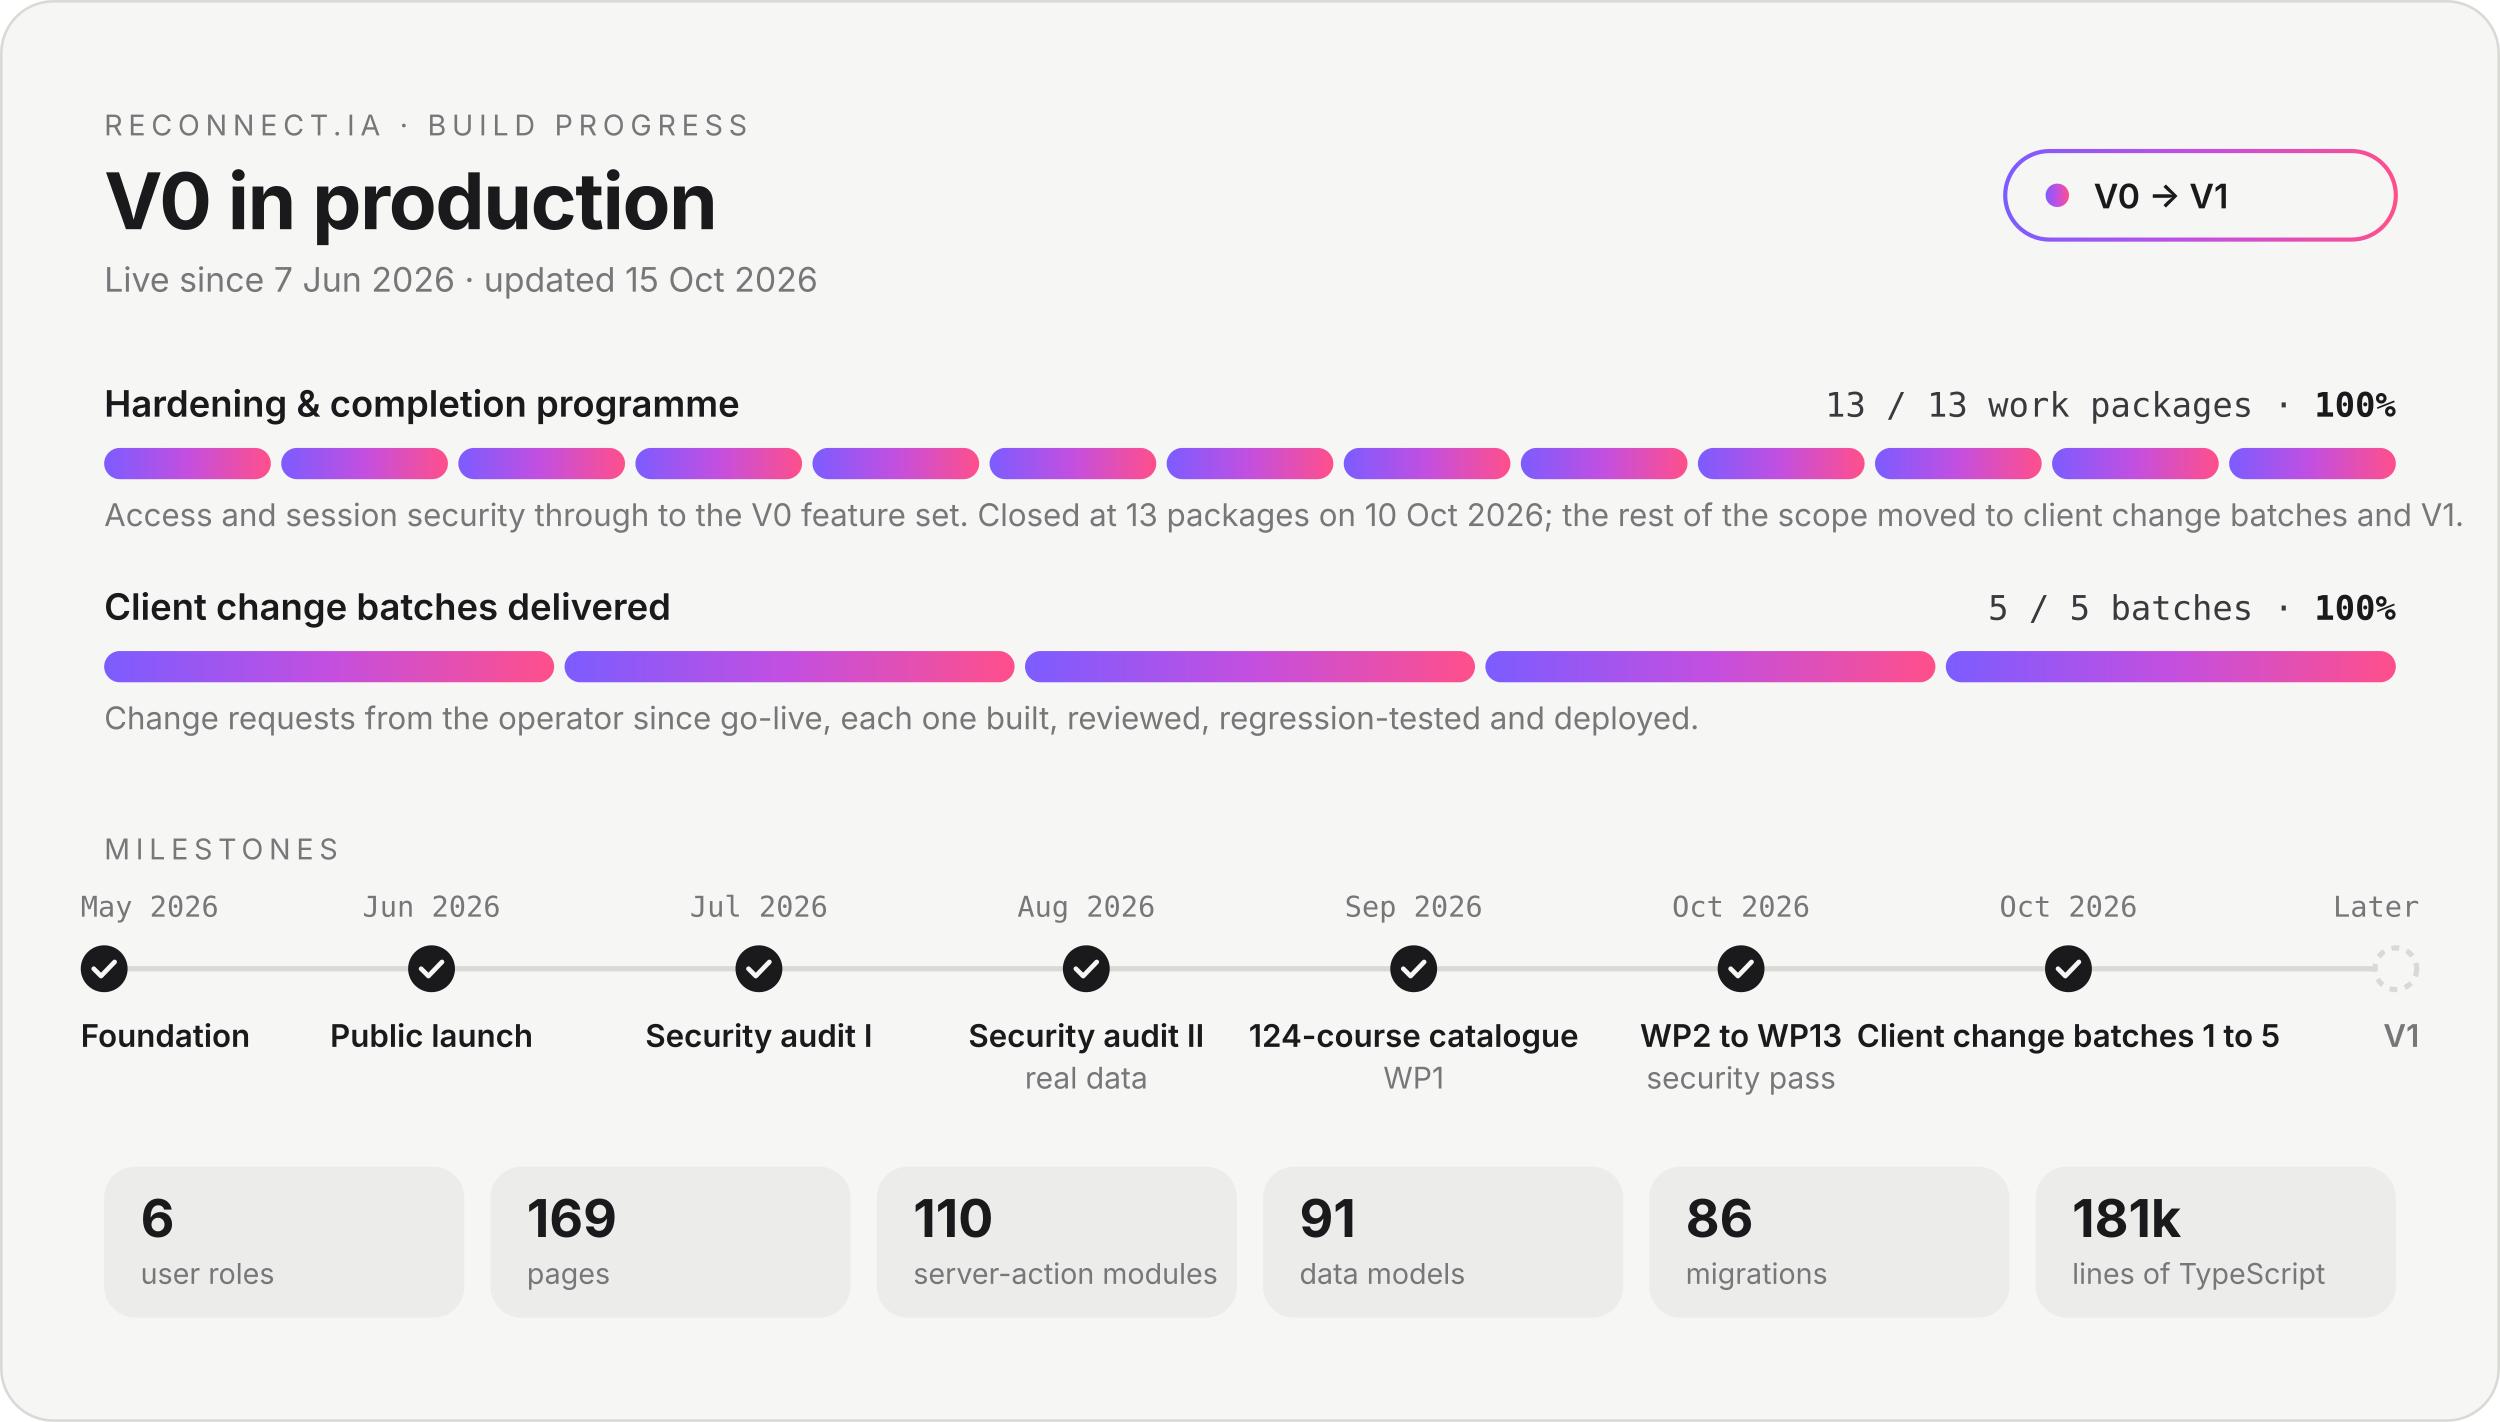
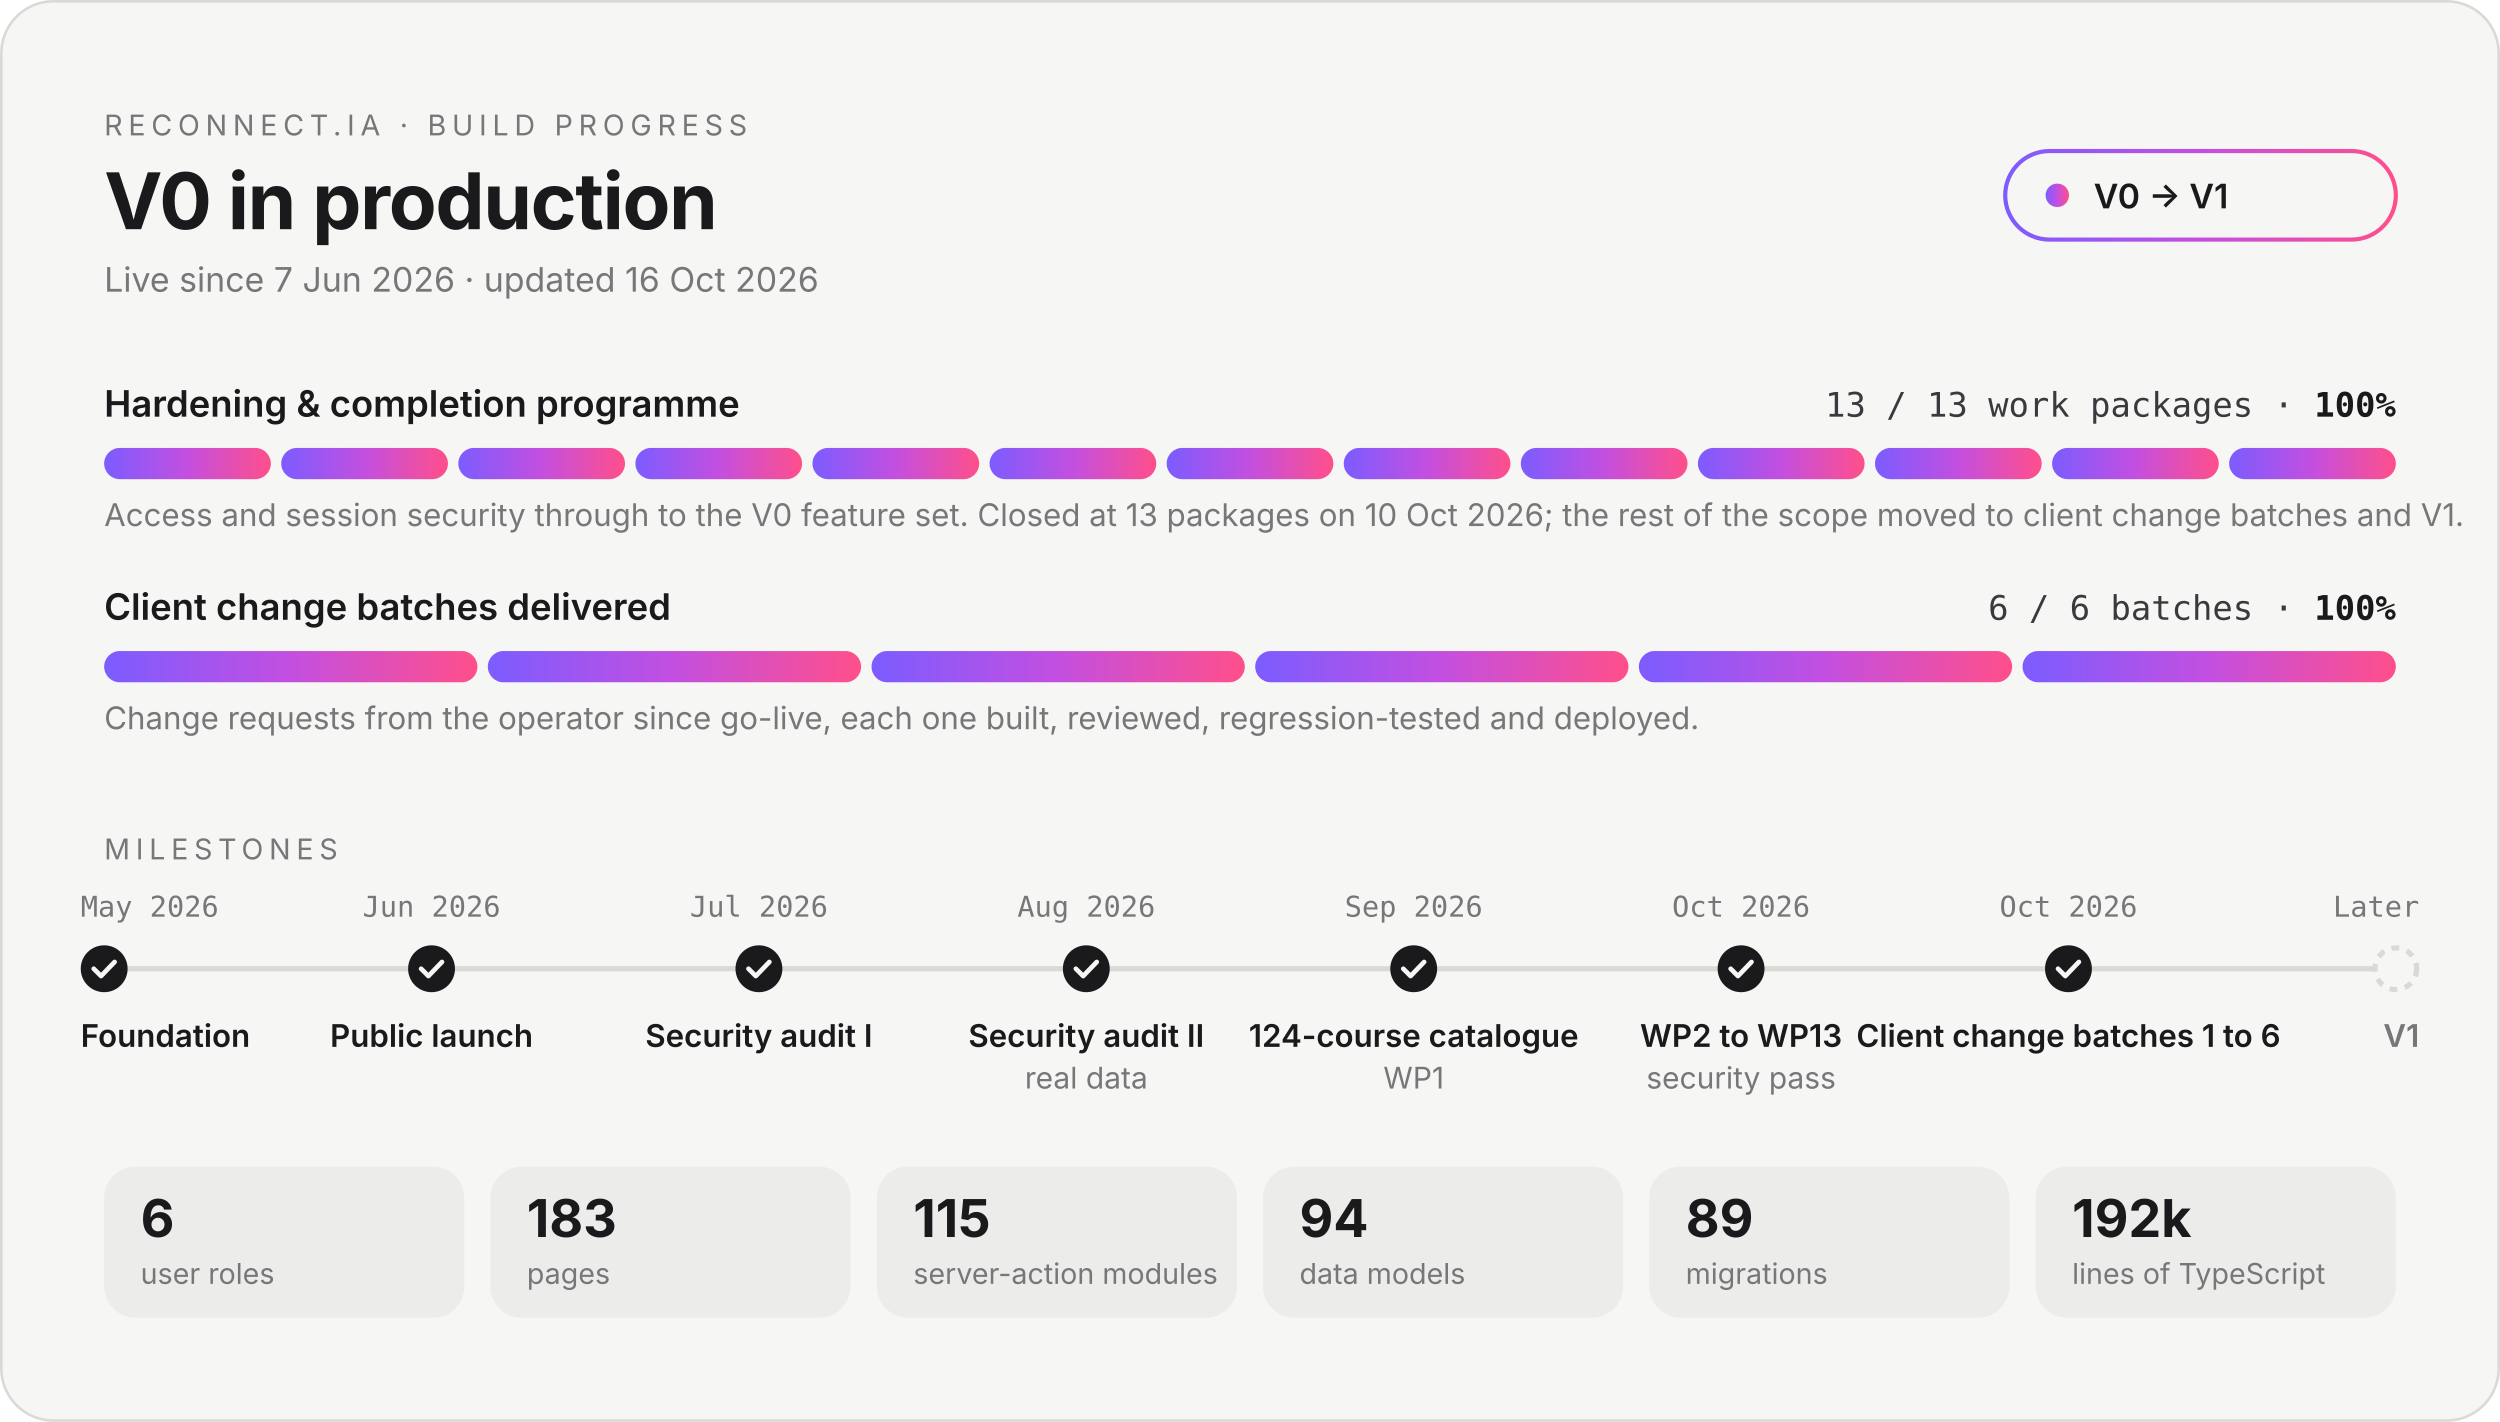
<svg xmlns="http://www.w3.org/2000/svg" width="960" height="546" viewBox="0 0 960 546" role="img" aria-label="Reconnect.iA build progress">
  <defs>
    <linearGradient id="gL" x1="0" x2="1" y1="0" y2="0">
      <stop offset="0" stop-color="#7C5CFF" />
      <stop offset="0.5" stop-color="#C34FE0" />
      <stop offset="1" stop-color="#FF4F8B" />
    </linearGradient>
  </defs>
  <rect x="0.5" y="0.5" width="959" height="545" rx="20" fill="#F6F6F4" stroke="#D9D9D6" />
  <text x="40" y="52" font-family="Inter, -apple-system, 'Segoe UI', Helvetica, Arial, sans-serif" font-size="11" letter-spacing="2.2" fill="#77777A">RECONNECT.IA · BUILD PROGRESS</text>
  <text x="40" y="88" font-family="Inter, -apple-system, 'Segoe UI', Helvetica, Arial, sans-serif" font-size="30" font-weight="700" letter-spacing="-0.5" fill="#1A1A1C">V0 in production</text>
-   <text x="40" y="112" font-family="Inter, -apple-system, 'Segoe UI', Helvetica, Arial, sans-serif" font-size="13" fill="#77777A">Live since 7 Jun 2026 · updated 15 Oct 2026</text>
+   <text x="40" y="112" font-family="Inter, -apple-system, 'Segoe UI', Helvetica, Arial, sans-serif" font-size="13" fill="#77777A">Live since 7 Jun 2026 · updated 16 Oct 2026</text>
  <rect x="770" y="58" width="150" height="34" rx="17" fill="none" stroke="url(#gL)" stroke-width="1.6" />
  <circle cx="790" cy="75" r="4.5" fill="url(#gL)">
    <animate attributeName="opacity" values="1;.35;1" dur="2.4s" repeatCount="indefinite" />
  </circle>
  <text x="804" y="80" font-family="Inter, -apple-system, 'Segoe UI', Helvetica, Arial, sans-serif" font-size="13" font-weight="600" fill="#1A1A1C">V0 → V1</text>
  <text x="40" y="160" font-family="Inter, -apple-system, 'Segoe UI', Helvetica, Arial, sans-serif" font-size="14" font-weight="600" fill="#1A1A1C">Hardening &amp; completion programme</text>
  <text x="920" y="160" text-anchor="end" font-family="'JetBrains Mono', ui-monospace, SFMono-Regular, Consolas, monospace" font-size="13" fill="#3A3A3E">13 / 13 work packages · <tspan font-weight="700" fill="#1A1A1C">100%</tspan>
  </text>
  <rect x="40.00" y="172" width="64.00" height="12" rx="6" fill="url(#gL)" />
  <rect x="108.00" y="172" width="64.00" height="12" rx="6" fill="url(#gL)" />
  <rect x="176.00" y="172" width="64.00" height="12" rx="6" fill="url(#gL)" />
  <rect x="244.00" y="172" width="64.00" height="12" rx="6" fill="url(#gL)" />
  <rect x="312.00" y="172" width="64.00" height="12" rx="6" fill="url(#gL)" />
  <rect x="380.00" y="172" width="64.00" height="12" rx="6" fill="url(#gL)" />
  <rect x="448.00" y="172" width="64.00" height="12" rx="6" fill="url(#gL)" />
  <rect x="516.00" y="172" width="64.00" height="12" rx="6" fill="url(#gL)" />
  <rect x="584.00" y="172" width="64.00" height="12" rx="6" fill="url(#gL)" />
  <rect x="652.00" y="172" width="64.00" height="12" rx="6" fill="url(#gL)" />
  <rect x="720.00" y="172" width="64.00" height="12" rx="6" fill="url(#gL)" />
  <rect x="788.00" y="172" width="64.00" height="12" rx="6" fill="url(#gL)" />
  <rect x="856.00" y="172" width="64.00" height="12" rx="6" fill="url(#gL)" />
  <text x="40" y="202" font-family="Inter, -apple-system, 'Segoe UI', Helvetica, Arial, sans-serif" font-size="12" fill="#77777A">Access and session security through to the V0 feature set. Closed at 13 packages on 10 Oct 2026; the rest of the scope moved to client change batches and V1.</text>
  <text x="40" y="238" font-family="Inter, -apple-system, 'Segoe UI', Helvetica, Arial, sans-serif" font-size="14" font-weight="600" fill="#1A1A1C">Client change batches delivered</text>
-   <text x="920" y="238" text-anchor="end" font-family="'JetBrains Mono', ui-monospace, SFMono-Regular, Consolas, monospace" font-size="13" fill="#3A3A3E">5 / 5 batches · <tspan font-weight="700" fill="#1A1A1C">100%</tspan>
+   <text x="920" y="238" text-anchor="end" font-family="'JetBrains Mono', ui-monospace, SFMono-Regular, Consolas, monospace" font-size="13" fill="#3A3A3E">6 / 6 batches · <tspan font-weight="700" fill="#1A1A1C">100%</tspan>
  </text>
-   <rect x="40.00" y="250" width="172.80" height="12" rx="6" fill="url(#gL)" />
-   <rect x="216.80" y="250" width="172.80" height="12" rx="6" fill="url(#gL)" />
-   <rect x="393.60" y="250" width="172.80" height="12" rx="6" fill="url(#gL)" />
-   <rect x="570.40" y="250" width="172.80" height="12" rx="6" fill="url(#gL)" />
-   <rect x="747.20" y="250" width="172.80" height="12" rx="6" fill="url(#gL)" />
+   <rect x="40.00" y="250" width="143.33" height="12" rx="6" fill="url(#gL)" />
+   <rect x="187.33" y="250" width="143.33" height="12" rx="6" fill="url(#gL)" />
+   <rect x="334.67" y="250" width="143.33" height="12" rx="6" fill="url(#gL)" />
+   <rect x="482.00" y="250" width="143.33" height="12" rx="6" fill="url(#gL)" />
+   <rect x="629.33" y="250" width="143.33" height="12" rx="6" fill="url(#gL)" />
+   <rect x="776.67" y="250" width="143.33" height="12" rx="6" fill="url(#gL)" />
  <text x="40" y="280" font-family="Inter, -apple-system, 'Segoe UI', Helvetica, Arial, sans-serif" font-size="12" fill="#77777A">Change requests from the operator since go-live, each one built, reviewed, regression-tested and deployed.</text>
  <text x="40" y="330" font-family="Inter, -apple-system, 'Segoe UI', Helvetica, Arial, sans-serif" font-size="11" letter-spacing="2.2" fill="#77777A">MILESTONES</text>
  <line x1="40" y1="372" x2="920" y2="372" stroke="#D9D9D6" stroke-width="2" />
  <line x1="40" y1="372" x2="794.286" y2="372" stroke="url(#gL)" stroke-width="3" />
  <text x="31" y="352" text-anchor="start" font-family="'JetBrains Mono', ui-monospace, SFMono-Regular, Consolas, monospace" font-size="11" fill="#77777A">May 2026</text>
  <circle cx="40" cy="372" r="9" fill="#1A1A1C" />
  <path d="M36 372 l2.8 2.8 l5.2 -5.4" fill="none" stroke="#F6F6F4" stroke-width="1.8" stroke-linecap="round" stroke-linejoin="round" />
  <text x="31" y="402" text-anchor="start" font-family="Inter, -apple-system, 'Segoe UI', Helvetica, Arial, sans-serif" font-size="12" font-weight="600" fill="#1A1A1C">Foundation</text>
  <text x="165.714" y="352" text-anchor="middle" font-family="'JetBrains Mono', ui-monospace, SFMono-Regular, Consolas, monospace" font-size="11" fill="#77777A">Jun 2026</text>
  <circle cx="165.714" cy="372" r="9" fill="#1A1A1C" />
  <path d="M161.714 372 l2.8 2.8 l5.2 -5.4" fill="none" stroke="#F6F6F4" stroke-width="1.8" stroke-linecap="round" stroke-linejoin="round" />
  <text x="165.714" y="402" text-anchor="middle" font-family="Inter, -apple-system, 'Segoe UI', Helvetica, Arial, sans-serif" font-size="12" font-weight="600" fill="#1A1A1C">Public launch</text>
  <text x="291.429" y="352" text-anchor="middle" font-family="'JetBrains Mono', ui-monospace, SFMono-Regular, Consolas, monospace" font-size="11" fill="#77777A">Jul 2026</text>
  <circle cx="291.429" cy="372" r="9" fill="#1A1A1C" />
  <path d="M287.429 372 l2.8 2.8 l5.2 -5.4" fill="none" stroke="#F6F6F4" stroke-width="1.8" stroke-linecap="round" stroke-linejoin="round" />
  <text x="291.429" y="402" text-anchor="middle" font-family="Inter, -apple-system, 'Segoe UI', Helvetica, Arial, sans-serif" font-size="12" font-weight="600" fill="#1A1A1C">Security audit I</text>
  <text x="417.143" y="352" text-anchor="middle" font-family="'JetBrains Mono', ui-monospace, SFMono-Regular, Consolas, monospace" font-size="11" fill="#77777A">Aug 2026</text>
  <circle cx="417.143" cy="372" r="9" fill="#1A1A1C" />
  <path d="M413.143 372 l2.8 2.8 l5.2 -5.4" fill="none" stroke="#F6F6F4" stroke-width="1.8" stroke-linecap="round" stroke-linejoin="round" />
  <text x="417.143" y="402" text-anchor="middle" font-family="Inter, -apple-system, 'Segoe UI', Helvetica, Arial, sans-serif" font-size="12" font-weight="600" fill="#1A1A1C">Security audit II</text>
  <text x="417.143" y="418" text-anchor="middle" font-family="Inter, -apple-system, 'Segoe UI', Helvetica, Arial, sans-serif" font-size="11.5" fill="#77777A">real data</text>
  <text x="542.857" y="352" text-anchor="middle" font-family="'JetBrains Mono', ui-monospace, SFMono-Regular, Consolas, monospace" font-size="11" fill="#77777A">Sep 2026</text>
  <circle cx="542.857" cy="372" r="9" fill="#1A1A1C" />
  <path d="M538.857 372 l2.8 2.8 l5.2 -5.4" fill="none" stroke="#F6F6F4" stroke-width="1.8" stroke-linecap="round" stroke-linejoin="round" />
  <text x="542.857" y="402" text-anchor="middle" font-family="Inter, -apple-system, 'Segoe UI', Helvetica, Arial, sans-serif" font-size="12" font-weight="600" fill="#1A1A1C">124-course catalogue</text>
  <text x="542.857" y="418" text-anchor="middle" font-family="Inter, -apple-system, 'Segoe UI', Helvetica, Arial, sans-serif" font-size="11.5" fill="#77777A">WP1</text>
  <text x="668.571" y="352" text-anchor="middle" font-family="'JetBrains Mono', ui-monospace, SFMono-Regular, Consolas, monospace" font-size="11" fill="#77777A">Oct 2026</text>
  <circle cx="668.571" cy="372" r="9" fill="#1A1A1C" />
  <path d="M664.571 372 l2.8 2.8 l5.2 -5.4" fill="none" stroke="#F6F6F4" stroke-width="1.8" stroke-linecap="round" stroke-linejoin="round" />
  <text x="668.571" y="402" text-anchor="middle" font-family="Inter, -apple-system, 'Segoe UI', Helvetica, Arial, sans-serif" font-size="12" font-weight="600" fill="#1A1A1C">WP2 to WP13</text>
  <text x="668.571" y="418" text-anchor="middle" font-family="Inter, -apple-system, 'Segoe UI', Helvetica, Arial, sans-serif" font-size="11.5" fill="#77777A">security pass</text>
  <text x="794.286" y="352" text-anchor="middle" font-family="'JetBrains Mono', ui-monospace, SFMono-Regular, Consolas, monospace" font-size="11" fill="#77777A">Oct 2026</text>
  <circle cx="794.286" cy="372" r="9" fill="#1A1A1C" />
  <path d="M790.286 372 l2.8 2.8 l5.2 -5.4" fill="none" stroke="#F6F6F4" stroke-width="1.8" stroke-linecap="round" stroke-linejoin="round" />
-   <text x="794.286" y="402" text-anchor="middle" font-family="Inter, -apple-system, 'Segoe UI', Helvetica, Arial, sans-serif" font-size="12" font-weight="600" fill="#1A1A1C">Client change batches 1 to 5</text>
+   <text x="794.286" y="402" text-anchor="middle" font-family="Inter, -apple-system, 'Segoe UI', Helvetica, Arial, sans-serif" font-size="12" font-weight="600" fill="#1A1A1C">Client change batches 1 to 6</text>
  <text x="929" y="352" text-anchor="end" font-family="'JetBrains Mono', ui-monospace, SFMono-Regular, Consolas, monospace" font-size="11" fill="#77777A">Later</text>
  <circle cx="920" cy="372" r="8" fill="#F6F6F4" stroke="#D9D9D6" stroke-width="2" stroke-dasharray="3 3" />
  <text x="929" y="402" text-anchor="end" font-family="Inter, -apple-system, 'Segoe UI', Helvetica, Arial, sans-serif" font-size="12" font-weight="600" fill="#77777A">V1</text>
  <rect x="40.0" y="448" width="138.3" height="58" rx="12" fill="#ECECEA" />
  <text x="54.0" y="475" font-family="Inter, -apple-system, 'Segoe UI', Helvetica, Arial, sans-serif" font-size="20" font-weight="700" fill="#1A1A1C">6</text>
  <text x="54.0" y="493" font-family="Inter, -apple-system, 'Segoe UI', Helvetica, Arial, sans-serif" font-size="11" fill="#77777A">user roles</text>
  <rect x="188.3" y="448" width="138.3" height="58" rx="12" fill="#ECECEA" />
-   <text x="202.3" y="475" font-family="Inter, -apple-system, 'Segoe UI', Helvetica, Arial, sans-serif" font-size="20" font-weight="700" fill="#1A1A1C">169</text>
+   <text x="202.3" y="475" font-family="Inter, -apple-system, 'Segoe UI', Helvetica, Arial, sans-serif" font-size="20" font-weight="700" fill="#1A1A1C">183</text>
  <text x="202.3" y="493" font-family="Inter, -apple-system, 'Segoe UI', Helvetica, Arial, sans-serif" font-size="11" fill="#77777A">pages</text>
  <rect x="336.7" y="448" width="138.3" height="58" rx="12" fill="#ECECEA" />
-   <text x="350.7" y="475" font-family="Inter, -apple-system, 'Segoe UI', Helvetica, Arial, sans-serif" font-size="20" font-weight="700" fill="#1A1A1C">110</text>
+   <text x="350.7" y="475" font-family="Inter, -apple-system, 'Segoe UI', Helvetica, Arial, sans-serif" font-size="20" font-weight="700" fill="#1A1A1C">115</text>
  <text x="350.7" y="493" font-family="Inter, -apple-system, 'Segoe UI', Helvetica, Arial, sans-serif" font-size="11" fill="#77777A">server-action modules</text>
  <rect x="485.0" y="448" width="138.3" height="58" rx="12" fill="#ECECEA" />
-   <text x="499.0" y="475" font-family="Inter, -apple-system, 'Segoe UI', Helvetica, Arial, sans-serif" font-size="20" font-weight="700" fill="#1A1A1C">91</text>
+   <text x="499.0" y="475" font-family="Inter, -apple-system, 'Segoe UI', Helvetica, Arial, sans-serif" font-size="20" font-weight="700" fill="#1A1A1C">94</text>
  <text x="499.0" y="493" font-family="Inter, -apple-system, 'Segoe UI', Helvetica, Arial, sans-serif" font-size="11" fill="#77777A">data models</text>
  <rect x="633.3" y="448" width="138.3" height="58" rx="12" fill="#ECECEA" />
-   <text x="647.3" y="475" font-family="Inter, -apple-system, 'Segoe UI', Helvetica, Arial, sans-serif" font-size="20" font-weight="700" fill="#1A1A1C">86</text>
+   <text x="647.3" y="475" font-family="Inter, -apple-system, 'Segoe UI', Helvetica, Arial, sans-serif" font-size="20" font-weight="700" fill="#1A1A1C">89</text>
  <text x="647.3" y="493" font-family="Inter, -apple-system, 'Segoe UI', Helvetica, Arial, sans-serif" font-size="11" fill="#77777A">migrations</text>
  <rect x="781.7" y="448" width="138.3" height="58" rx="12" fill="#ECECEA" />
-   <text x="795.7" y="475" font-family="Inter, -apple-system, 'Segoe UI', Helvetica, Arial, sans-serif" font-size="20" font-weight="700" fill="#1A1A1C">181k</text>
+   <text x="795.7" y="475" font-family="Inter, -apple-system, 'Segoe UI', Helvetica, Arial, sans-serif" font-size="20" font-weight="700" fill="#1A1A1C">192k</text>
  <text x="795.7" y="493" font-family="Inter, -apple-system, 'Segoe UI', Helvetica, Arial, sans-serif" font-size="11" fill="#77777A">lines of TypeScript</text>
</svg>
